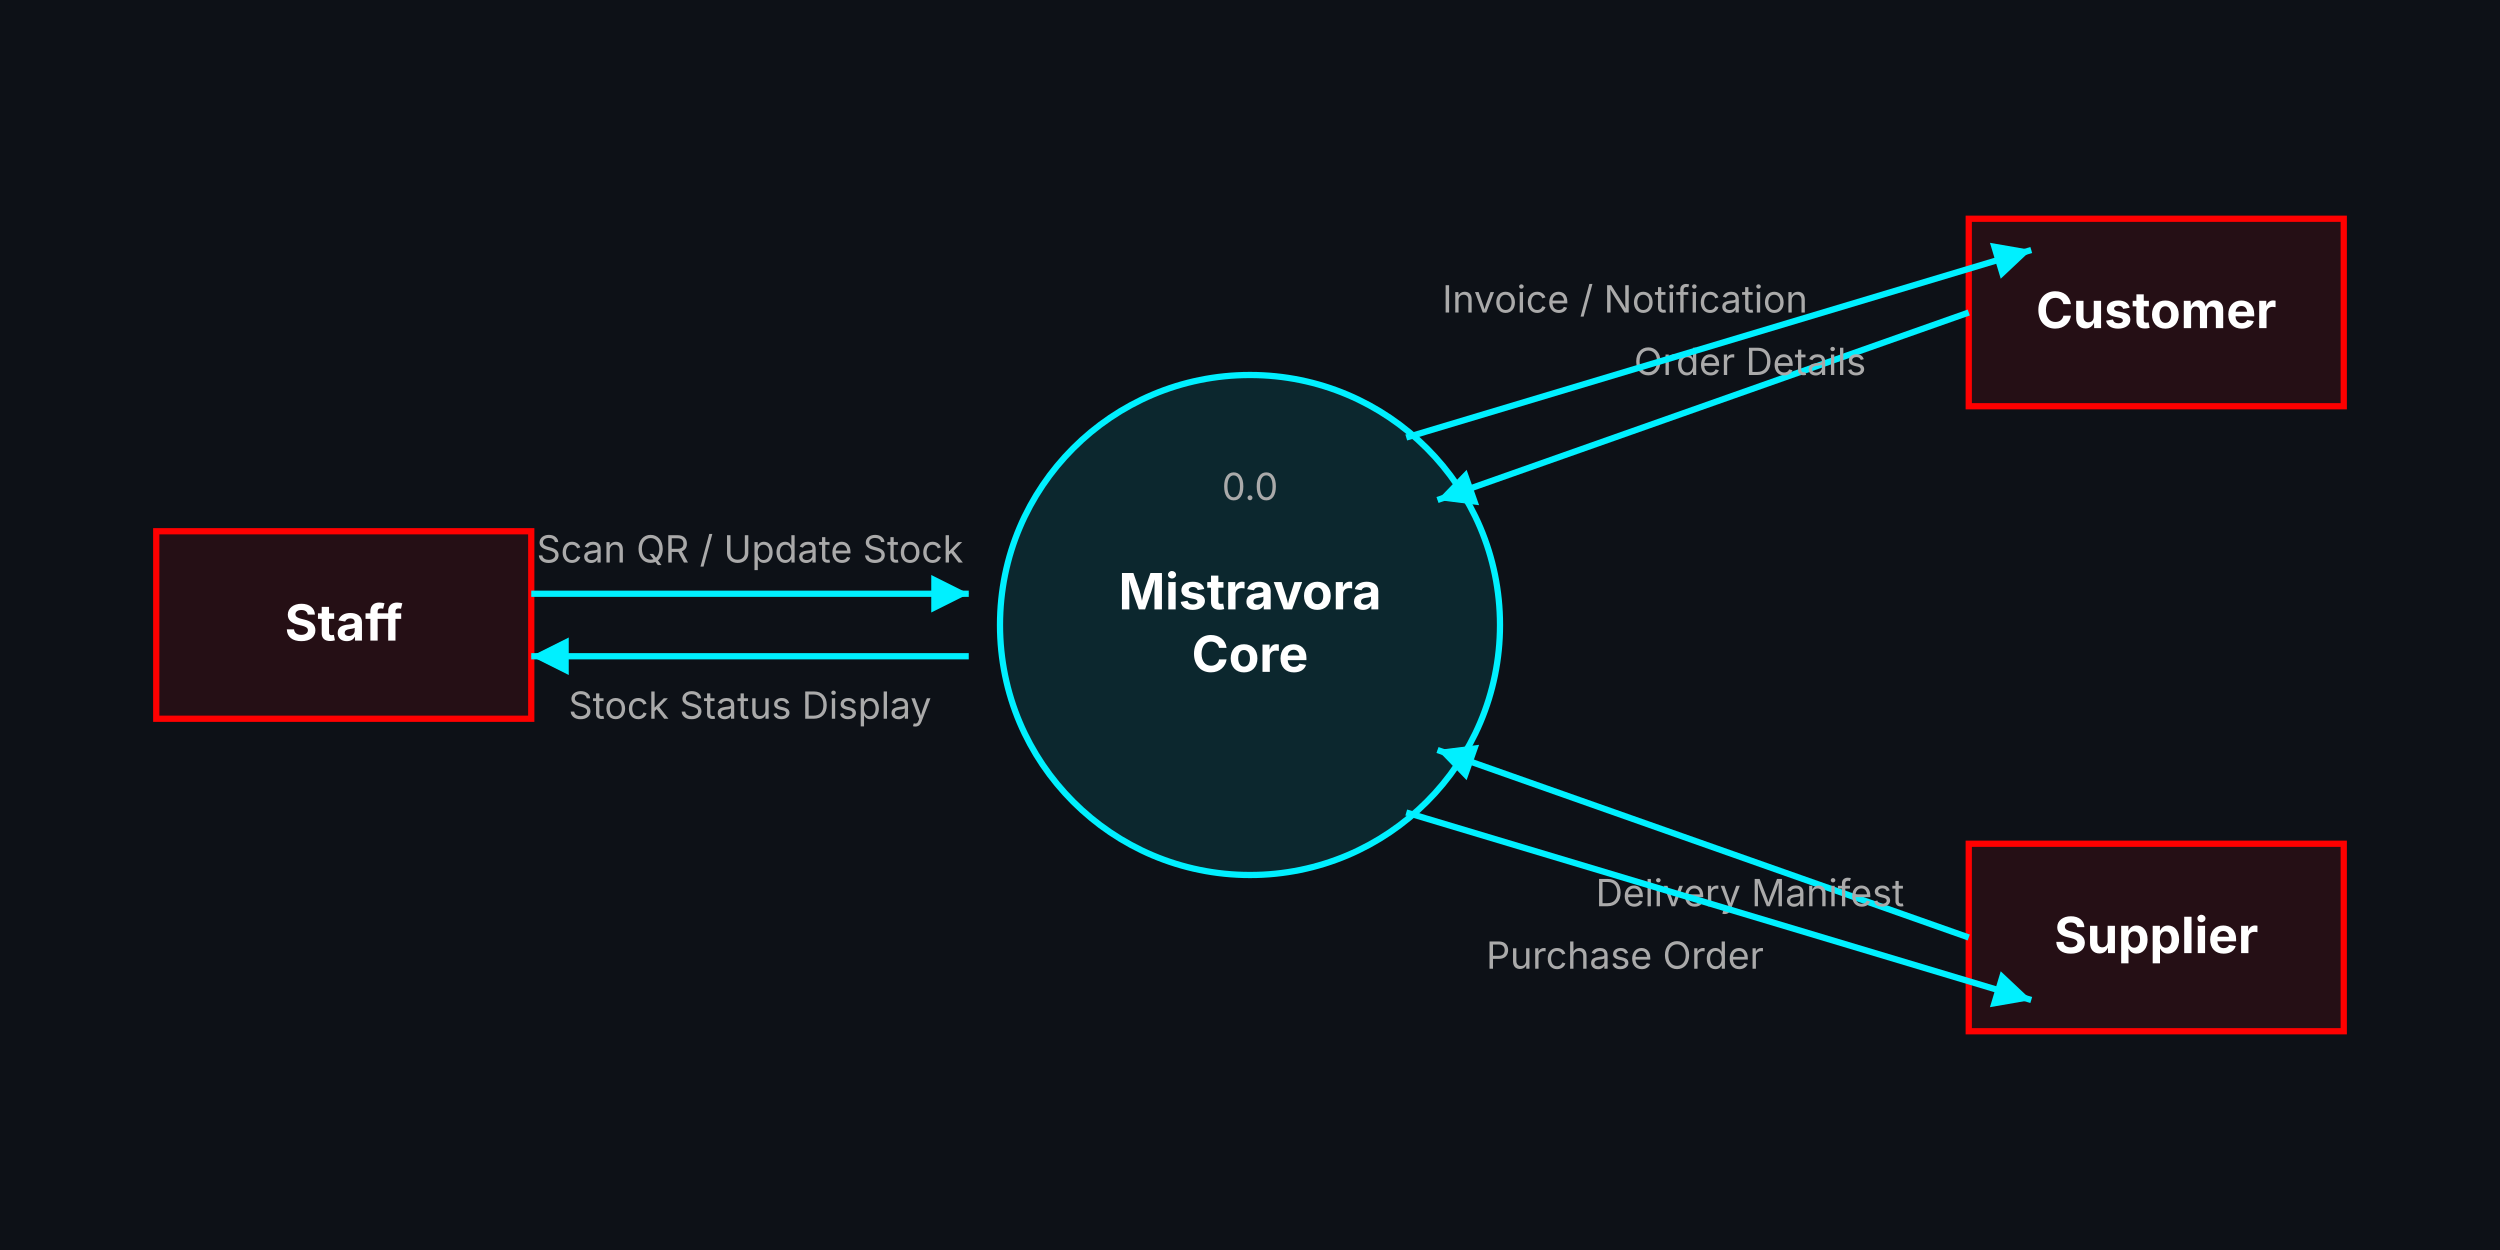
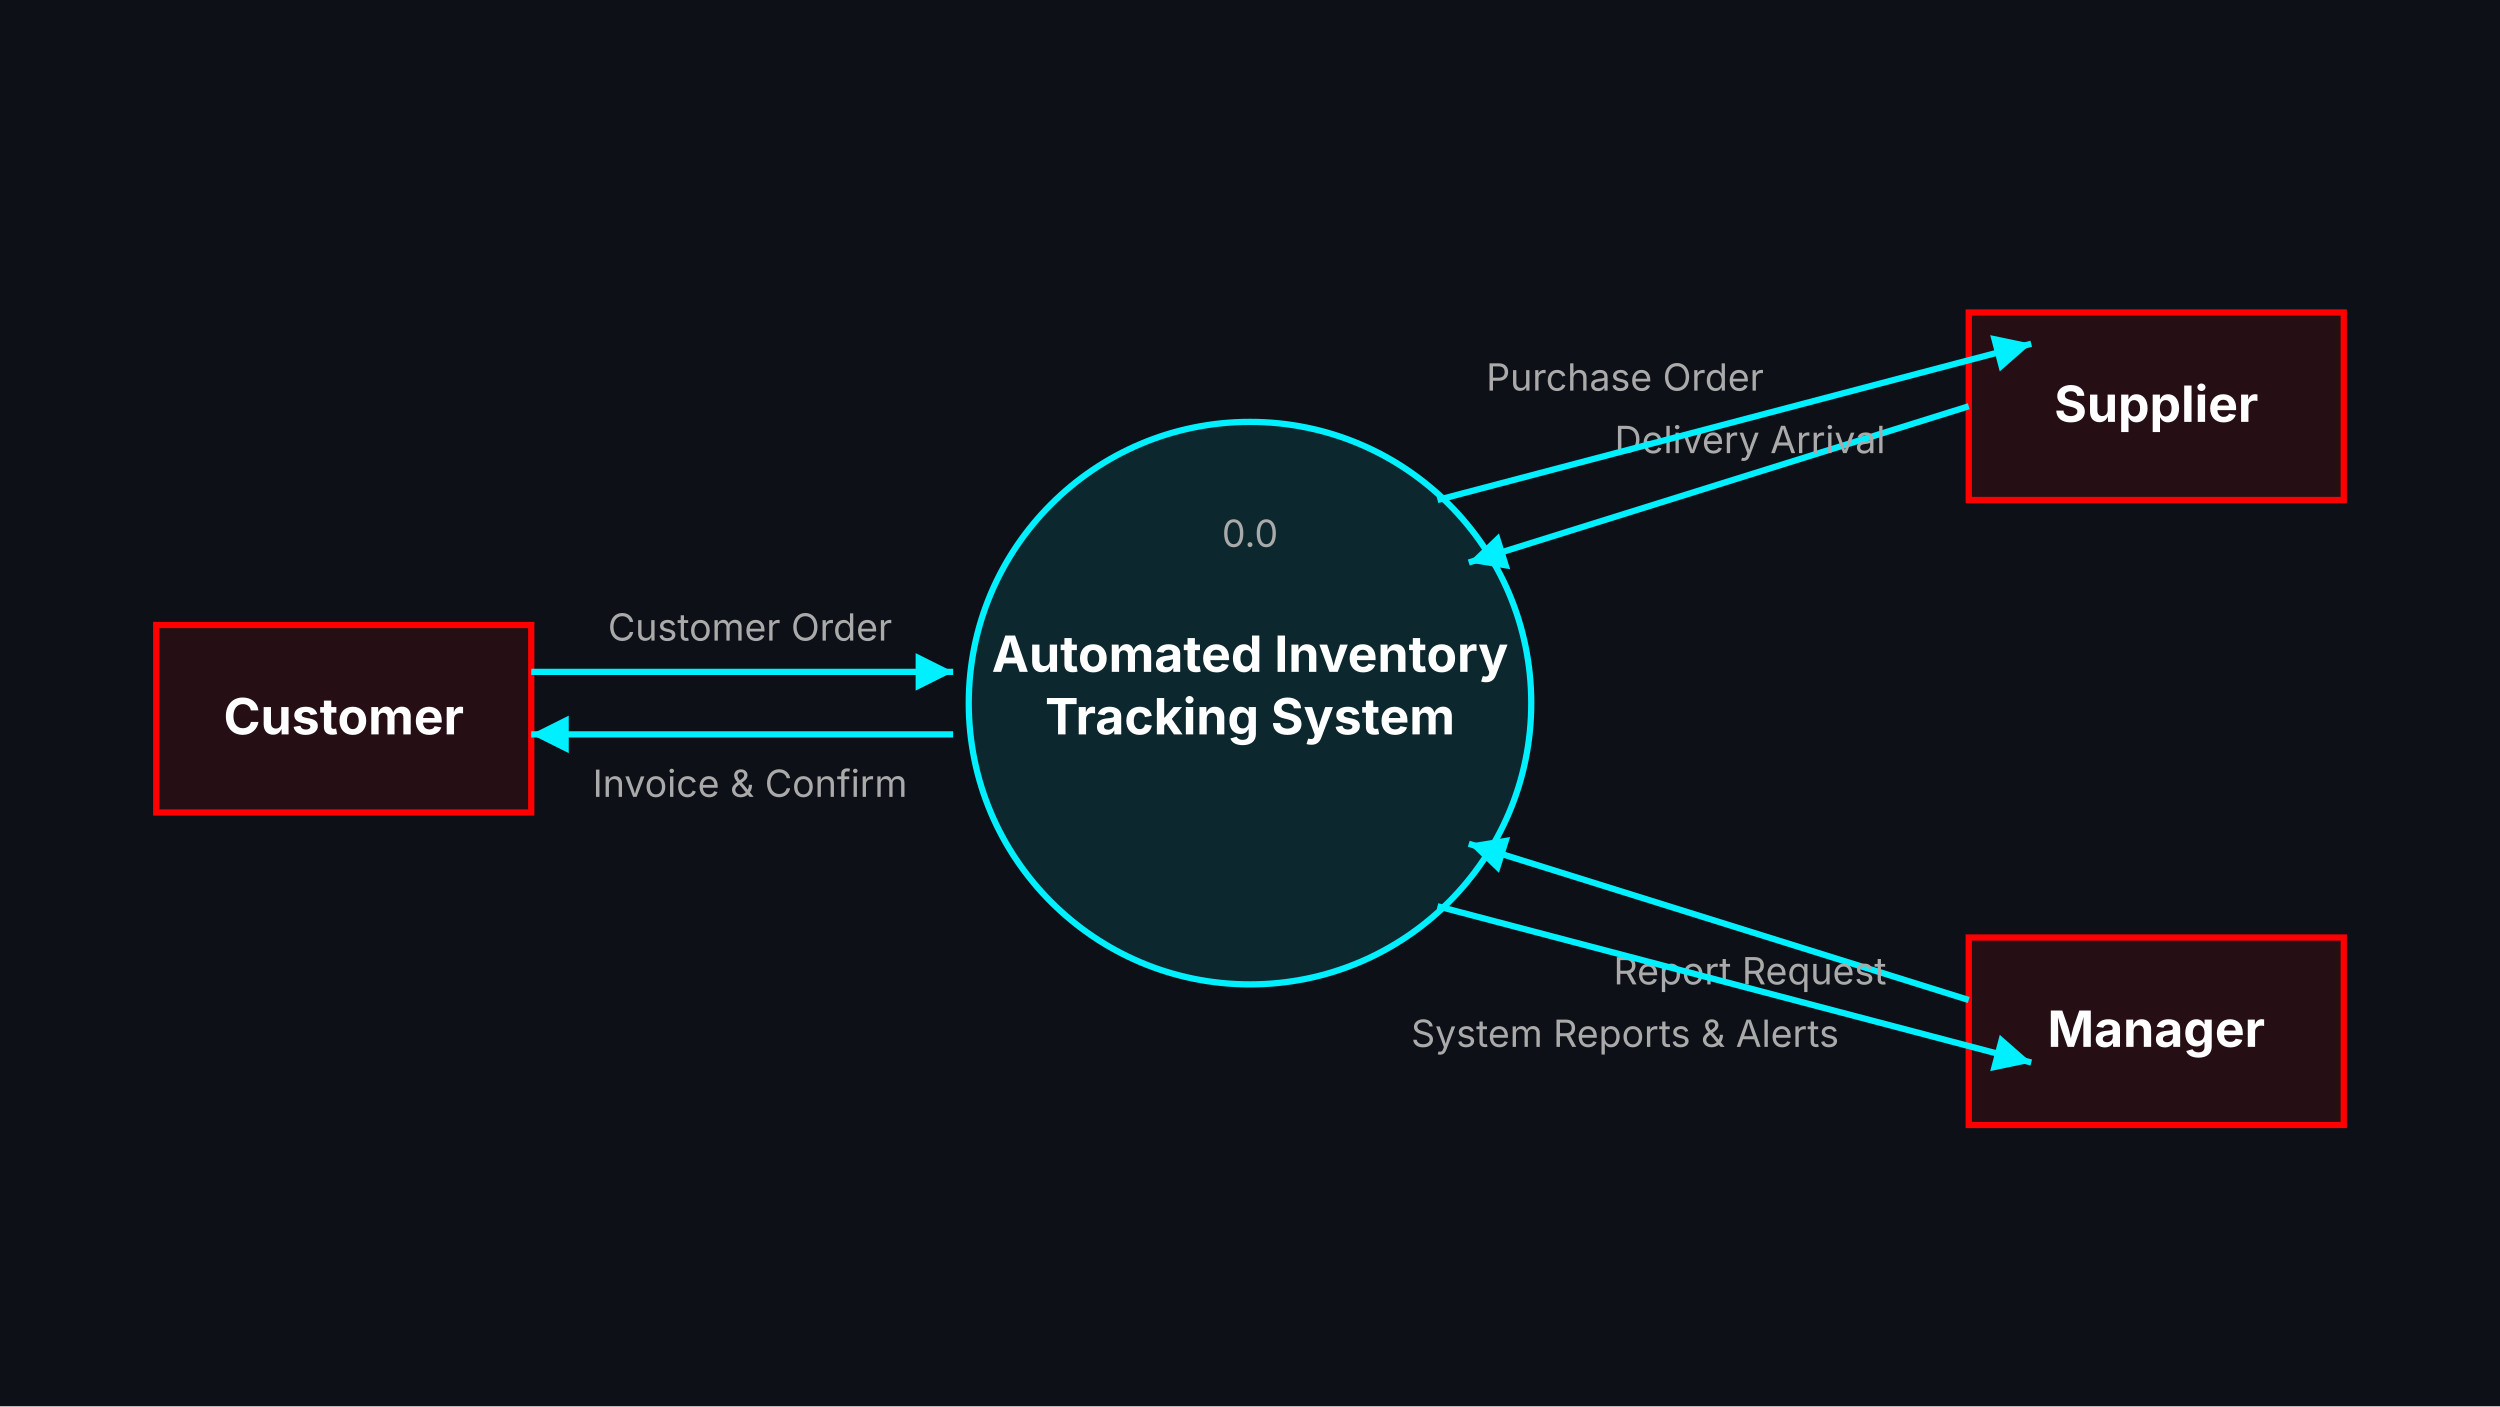
- <svg xmlns="http://www.w3.org/2000/svg" viewBox="0 0 800 400">
+ <svg xmlns="http://www.w3.org/2000/svg" viewBox="0 0 800 450">
  <defs>
    <style>
      .bg { fill: #0d1117; }
      .process { fill: #00f0ff; stroke: #00f0ff; stroke-width: 2; fill-opacity: 0.1; }
      .entity { fill: #ff0000; stroke: #ff0000; stroke-width: 2; fill-opacity: 0.1; }
      .text-main { fill: #ffffff; font-family: 'Inter', monospace; font-size: 16px; font-weight: bold; text-anchor: middle; }
      .text-label { fill: #aaaaaa; font-family: 'Inter', monospace; font-size: 12px; text-anchor: middle; }
      .line { stroke: #00f0ff; stroke-width: 2; marker-end: url(#arrow); fill: none; }
    </style>
    <marker id="arrow" viewBox="0 0 10 10" refX="10" refY="5" markerWidth="6" markerHeight="6" orient="auto-start-reverse">
      <path d="M 0 0 L 10 5 L 0 10 z" fill="#00f0ff" />
    </marker>
  </defs>
  <rect width="100%" height="100%" class="bg" />
-   <circle cx="400" cy="200" r="80" class="process" />
-   <text x="400" y="195" class="text-main">Mistravora</text>
-   <text x="400" y="215" class="text-main">Core</text>
-   <text x="400" y="160" class="text-label">0.0</text>
-   <rect x="50" y="170" width="120" height="60" class="entity" />
-   <text x="110" y="205" class="text-main">Staff</text>
-   <rect x="630" y="70" width="120" height="60" class="entity" />
-   <text x="690" y="105" class="text-main">Customer</text>
-   <rect x="630" y="270" width="120" height="60" class="entity" />
-   <text x="690" y="305" class="text-main">Supplier</text>
-   <path d="M 170 190 L 310 190" class="line" />
-   <text x="240" y="180" class="text-label">Scan QR / Update Stock</text>
-   <path d="M 310 210 L 170 210" class="line" />
-   <text x="240" y="230" class="text-label">Stock Status Display</text>
-   <path d="M 630 100 L 460 160" class="line" />
-   <text x="560" y="120" class="text-label">Order Details</text>
-   <path d="M 450 140 L 650 80" class="line" />
-   <text x="520" y="100" class="text-label">Invoice / Notification</text>
-   <path d="M 630 300 L 460 240" class="line" />
-   <text x="560" y="290" class="text-label">Delivery Manifest</text>
-   <path d="M 450 260 L 650 320" class="line" />
-   <text x="520" y="310" class="text-label">Purchase Order</text>
+   <circle cx="400" cy="225" r="90" class="process" />
+   <text x="400" y="215" class="text-main">Automated Inventory</text>
+   <text x="400" y="235" class="text-main">Tracking System</text>
+   <text x="400" y="175" class="text-label">0.0</text>
+   <rect x="50" y="200" width="120" height="60" class="entity" />
+   <text x="110" y="235" class="text-main">Customer</text>
+   <rect x="630" y="100" width="120" height="60" class="entity" />
+   <text x="690" y="135" class="text-main">Supplier</text>
+   <rect x="630" y="300" width="120" height="60" class="entity" />
+   <text x="690" y="335" class="text-main">Manager</text>
+   <path d="M 170 215 L 305 215" class="line" />
+   <text x="240" y="205" class="text-label">Customer Order</text>
+   <path d="M 305 235 L 170 235" class="line" />
+   <text x="240" y="255" class="text-label">Invoice &amp; Confirm</text>
+   <path d="M 630 130 L 470 180" class="line" />
+   <text x="560" y="145" class="text-label">Delivery Arrival</text>
+   <path d="M 460 160 L 650 110" class="line" />
+   <text x="520" y="125" class="text-label">Purchase Order</text>
+   <path d="M 630 320 L 470 270" class="line" />
+   <text x="560" y="315" class="text-label">Report Request</text>
+   <path d="M 460 290 L 650 340" class="line" />
+   <text x="520" y="335" class="text-label">System Reports &amp; Alerts</text>
</svg>
